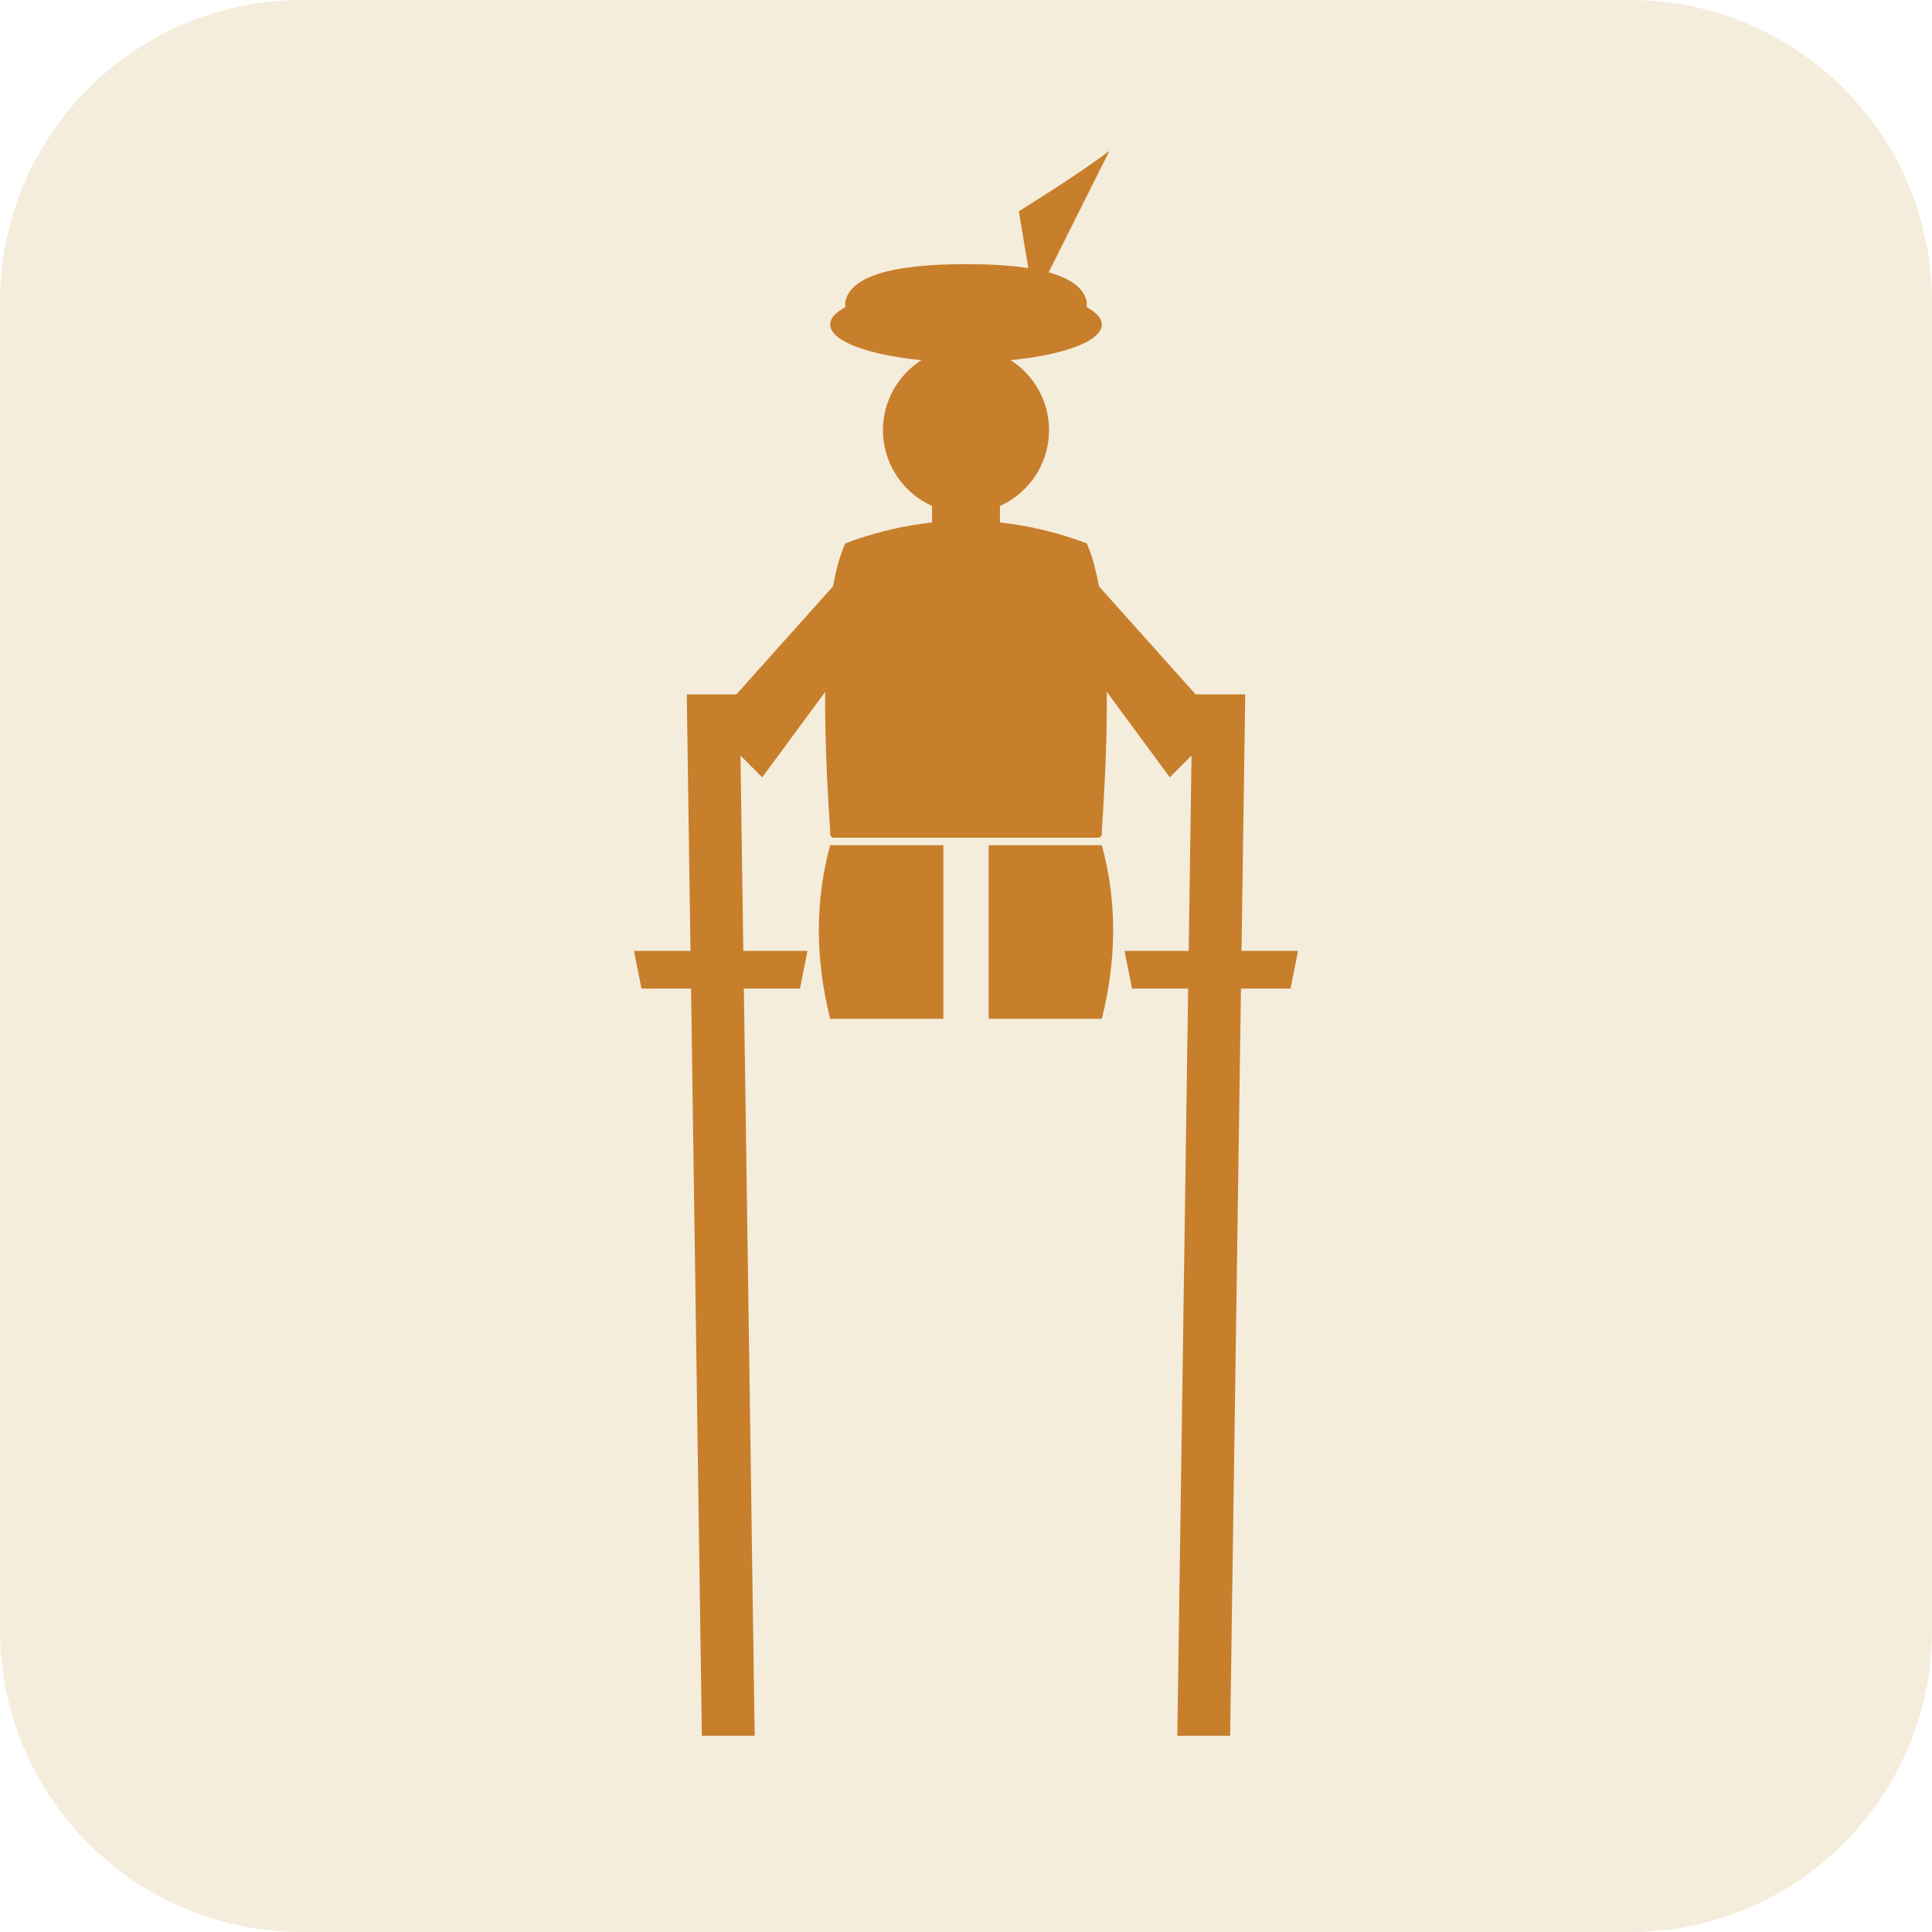
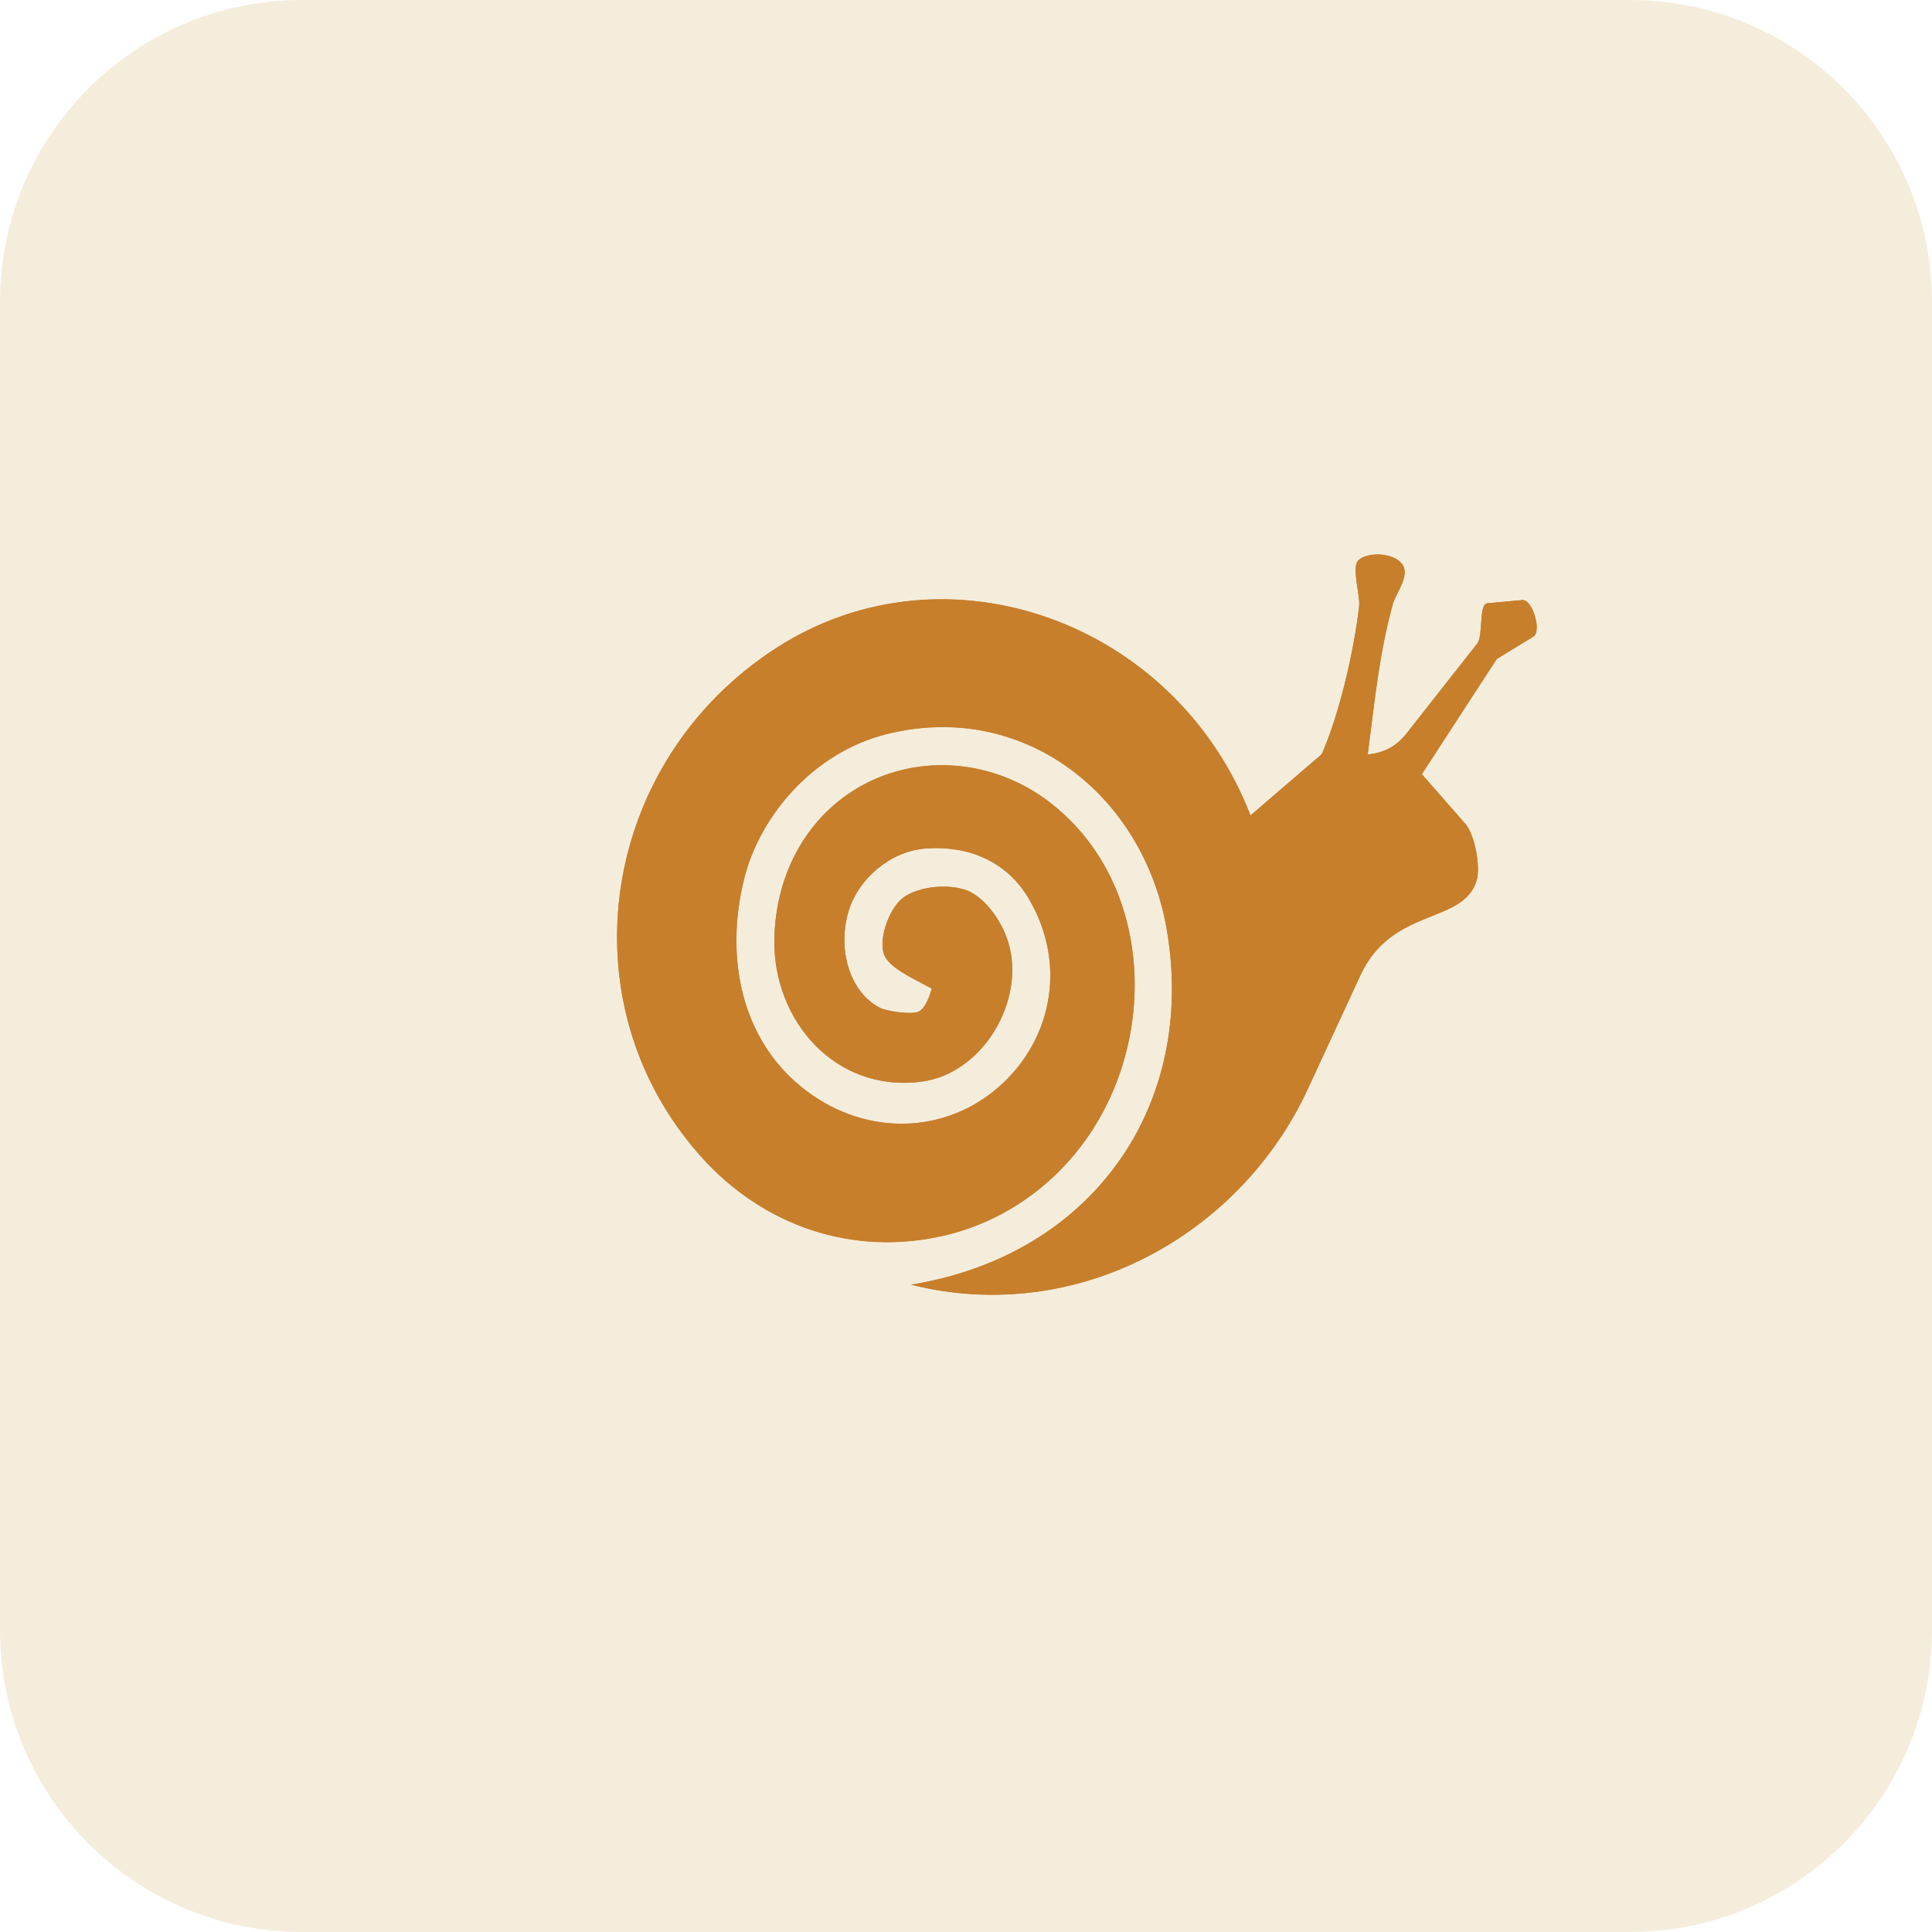
- <svg xmlns="http://www.w3.org/2000/svg" viewBox="0 0 512 512" role="img" aria-label="Bia Namur — Échasseur namurois">
+ <svg xmlns="http://www.w3.org/2000/svg" viewBox="0 0 512 512" role="img" aria-label="Bia Namur — Escargot">
  <rect width="512" height="512" rx="80" fill="#F5EDDC" />
-   <g fill="#C77F2C">
-     <path d="M 270 56 Q 286 46, 294 40 Q 286 56, 274 80 Z" />
-     <ellipse cx="256" cy="86" rx="36" ry="10" />
-     <path d="M 224 86 L 224 80 Q 226 70, 256 70 Q 286 70, 288 80 L 288 86 Z" />
-     <circle cx="256" cy="114" r="22" />
-     <rect x="247" y="134" width="18" height="8" />
-     <path d="M 224 144              Q 216 162, 220 220              L 292 220              Q 296 162, 288 144              Q 272 138, 256 138              Q 240 138, 224 144 Z" />
-     <rect x="220" y="216" width="72" height="6" rx="1" />
-     <path d="M 220 224              Q 214 246, 220 270              L 250 270              Q 250 246, 250 224 Z" />
-     <path d="M 262 224              L 292 224              Q 298 246, 292 270              L 262 270 Z" />
-     <path d="M 222 154              L 188 192              L 202 206              L 230 168 Z" />
-     <path d="M 290 154              L 324 192              L 310 206              L 282 168 Z" />
-     <path d="M 182 184              L 196 184              L 200 460              L 186 460 Z" />
-     <path d="M 316 184              L 330 184              L 326 460              L 312 460 Z" />
-     <path d="M 168 252              L 214 252              L 212 262              L 170 262 Z" />
-     <path d="M 298 252              L 344 252              L 342 262              L 300 262 Z" />
+   <g transform="translate(-138 -342) scale(1.4)" fill="#C77F2C">
+     <path d="M293.32,414.41c7.57,12.84,4.13,27.77-6.69,36.45-10.23,8.2-25.01,8.44-36.46-.91-11.16-9.11-14.52-24.34-10.7-39.5,2.93-11.62,12.88-23.63,26.71-27.16,26.05-6.66,48.86,11.42,53.24,36.9,5.74,33.36-14.05,61.73-48.41,67.26,31.49,7.89,62.37-9.47,75.11-37.03l9.96-21.53c6.04-13.05,19.53-9.56,22.01-17.98.76-2.58-.34-8.63-2.15-10.7l-8.23-9.39,14.18-21.81,6.92-4.23c1.66-1.01-.16-7.09-2.08-6.92l-6.65.61c-1.61.15-.73,6.15-1.88,7.62l-13.36,16.99c-1.95,2.48-4.33,3.73-7.37,4,1.37-10.49,2.14-18.88,4.72-28.37.68-2.49,3.91-6.04,1.22-8.25-1.95-1.6-6.11-1.62-7.7-.14-1.37,1.27.36,6.7.14,8.62-.96,8.45-3.68,20.3-7.08,28.09l-13.49,11.6c-14.21-36.72-57.6-52.32-89.62-31.79-33.38,21.4-40.59,66.93-14.49,96.26,11.89,13.36,28.93,19,45.93,15.1,15.58-3.57,28.64-15.4,33.89-32.12,5.64-17.97,1.27-38.58-13.92-50.09-10.46-7.93-24.27-9.05-35.24-3.08-10.17,5.55-16.46,16.38-16.68,29.18-.26,15.39,11.57,29.05,27.84,26.93,11.65-1.52,19.76-15.38,16.44-26.35-1.39-4.57-4.76-8.63-7.72-9.8-3.56-1.4-9.31-.84-12.24,1.38-2.72,2.05-4.9,8.47-3.33,11.18,1.26,2.16,4.57,3.73,8.8,5.97-.34,1.3-1.22,3.85-2.56,4.4s-5.87-.04-7.3-.79c-6.09-3.18-8.14-11.96-5.62-19.06,1.88-5.3,7.49-10.56,14.4-11.07,7.9-.58,15.23,2.34,19.45,9.5Z" />
+     <path d="M293.32,414.41c-4.22-7.16-11.56-10.08-19.45-9.5-6.91.51-12.52,5.77-14.4,11.07-2.53,7.1-.47,15.88,5.62,19.06,1.43.75,5.96,1.34,7.3.79s2.22-3.1,2.56-4.4c-4.23-2.25-7.54-3.81-8.8-5.97-1.58-2.71.61-9.13,3.33-11.18,2.94-2.22,8.68-2.78,12.24-1.38,2.96,1.16,6.34,5.23,7.72,9.8,3.33,10.97-4.79,24.83-16.44,26.35-16.27,2.13-28.1-11.54-27.84-26.93.22-12.8,6.5-23.63,16.68-29.18,10.96-5.98,24.77-4.85,35.24,3.08,15.19,11.51,19.56,32.11,13.92,50.09-5.25,16.73-18.3,28.55-33.89,32.12-17.01,3.9-34.04-1.74-45.93-15.1-26.11-29.33-18.89-74.86,14.49-96.26,32.02-20.53,75.41-4.93,89.62,31.79l13.49-11.6c3.4-7.79,6.12-19.64,7.08-28.09.22-1.92-1.5-7.35-.14-8.62,1.6-1.49,5.75-1.46,7.7.14,2.69,2.2-.55,5.76-1.22,8.25-2.58,9.49-3.35,17.88-4.72,28.37,3.05-.27,5.42-1.52,7.37-4l13.36-16.99c1.16-1.47.28-7.48,1.88-7.62l6.65-.61c1.92-.18,3.74,5.9,2.08,6.92l-6.92,4.23-14.18,21.81,8.23,9.39c1.81,2.07,2.91,8.12,2.15,10.7-2.48,8.42-15.97,4.92-22.01,17.98l-9.96,21.53c-12.74,27.56-43.61,44.92-75.11,37.03,34.37-5.53,54.15-33.9,48.41-67.26-4.38-25.48-27.19-43.56-53.24-36.9-13.83,3.54-23.78,15.54-26.71,27.16-3.82,15.16-.46,30.38,10.7,39.5,11.46,9.35,26.23,9.11,36.46.91,10.82-8.67,14.25-23.61,6.69-36.45Z" />
  </g>
</svg>
